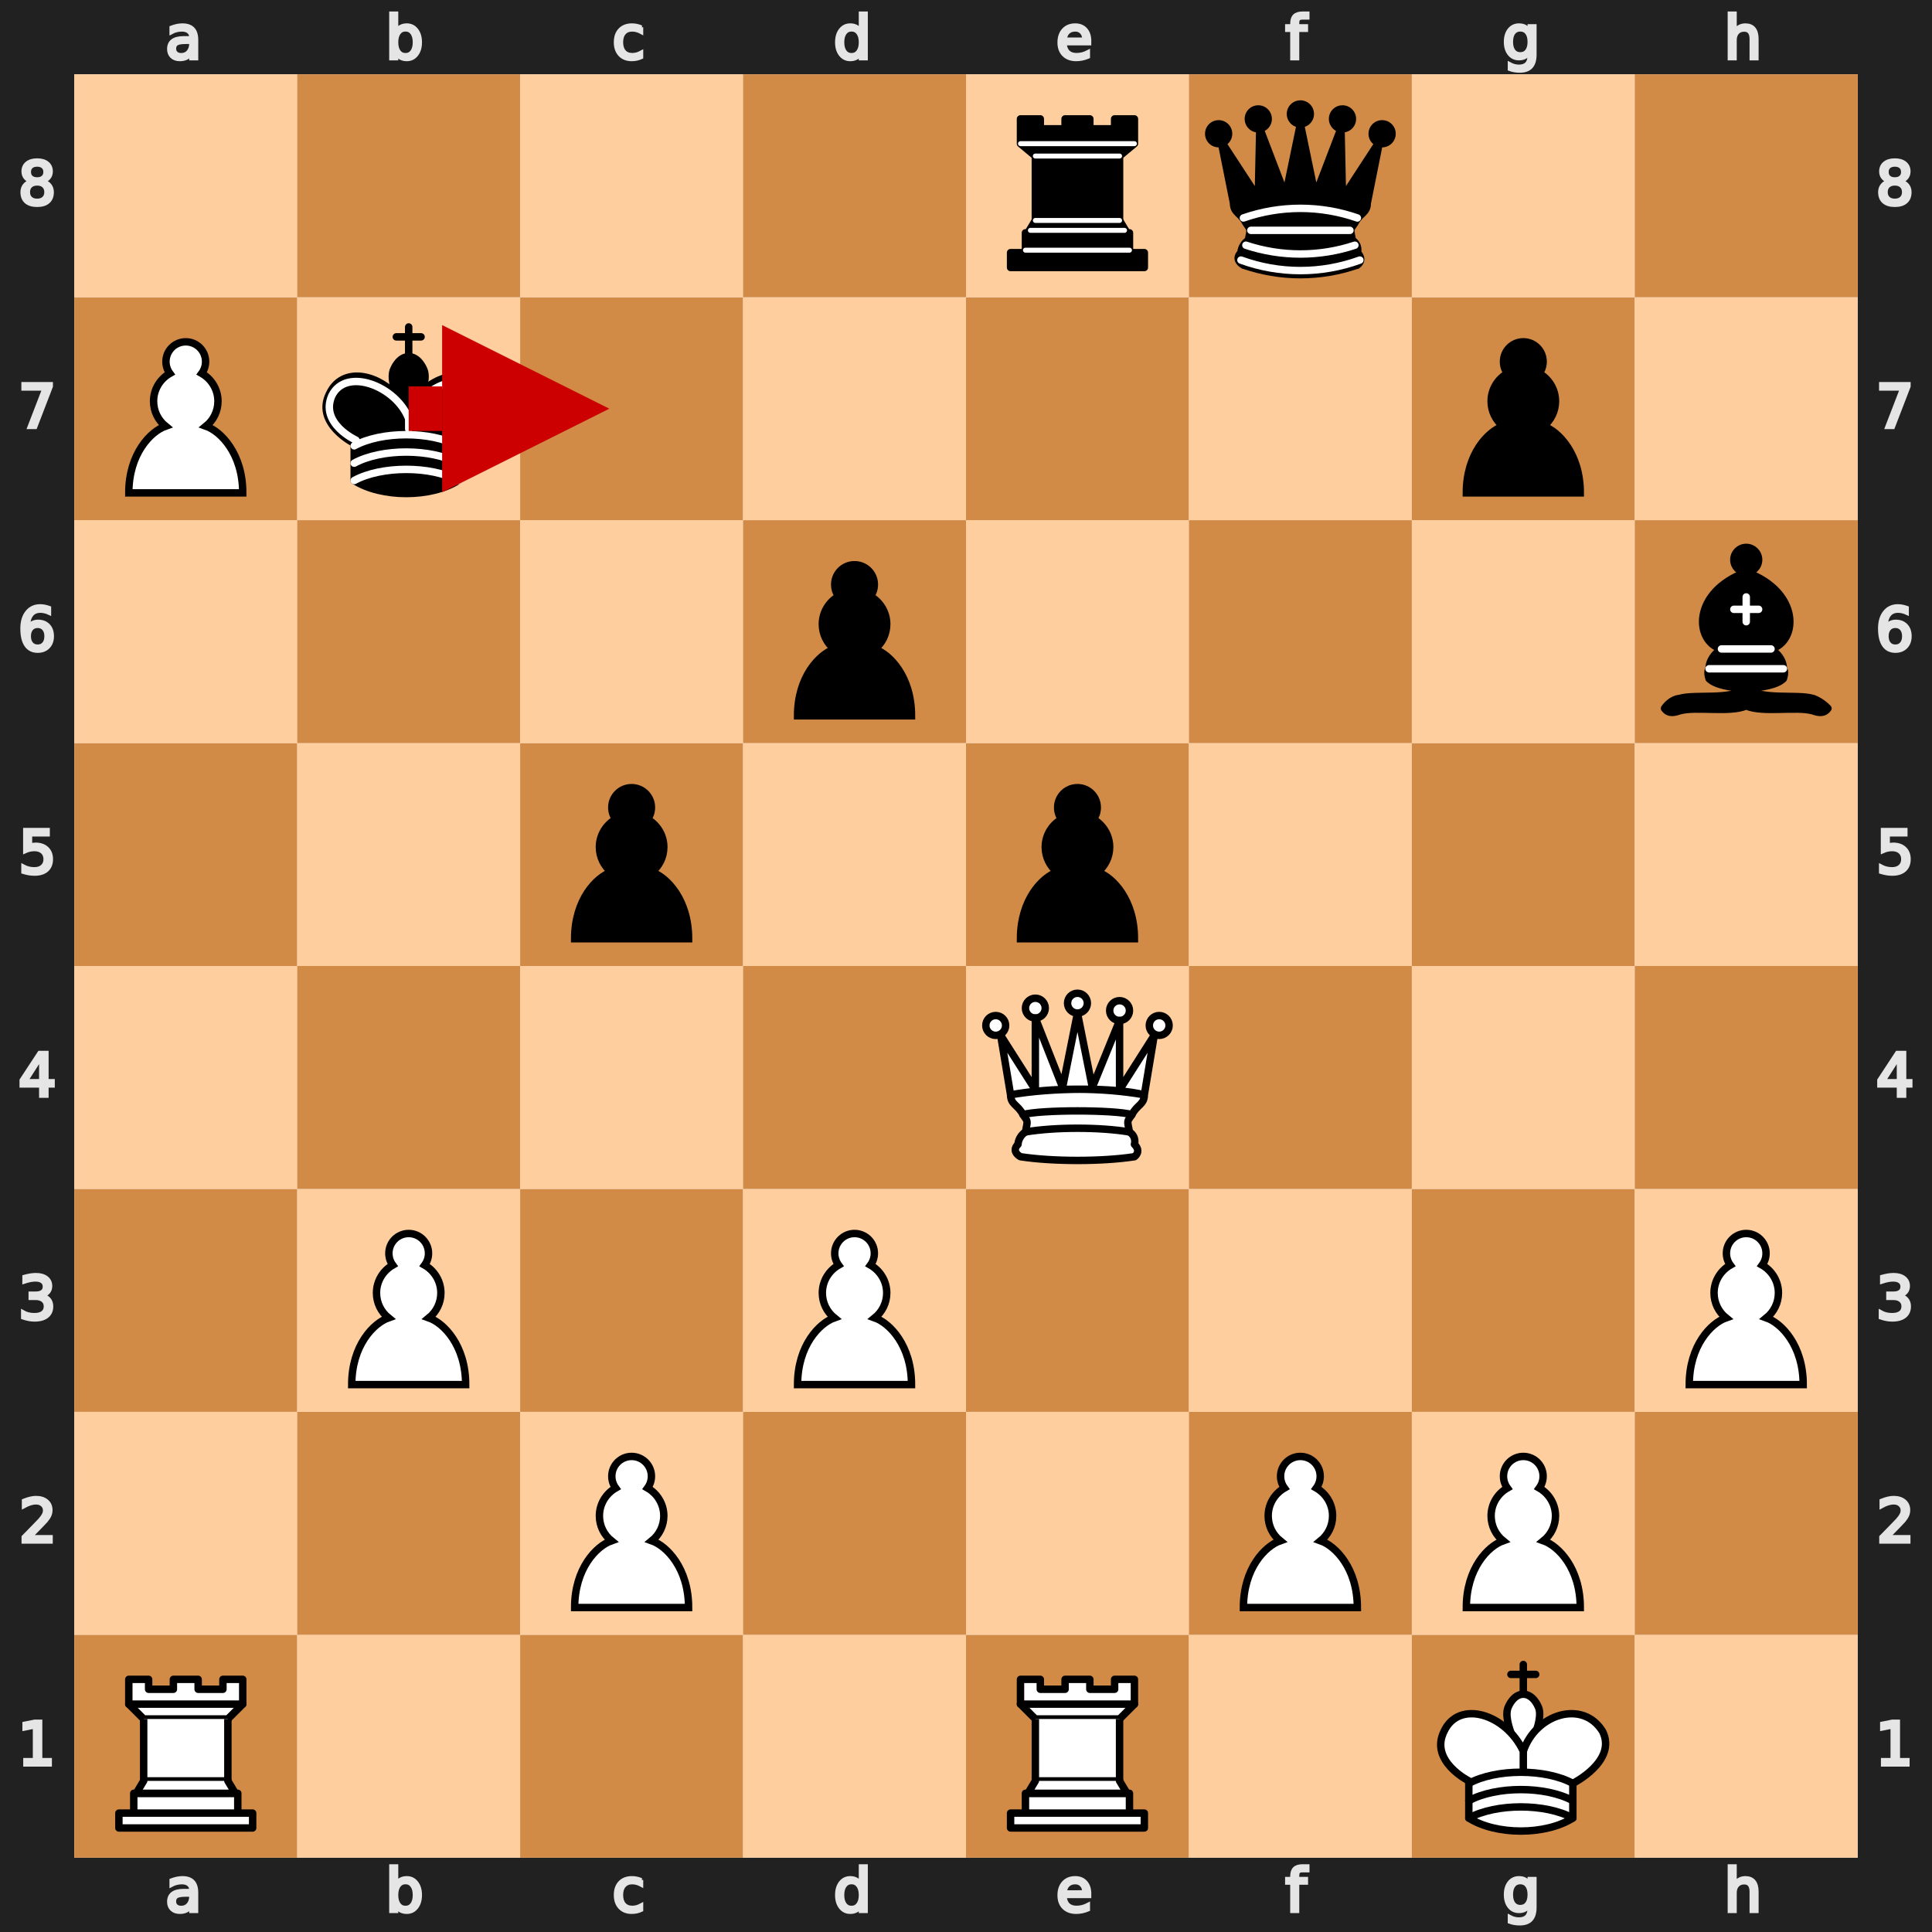
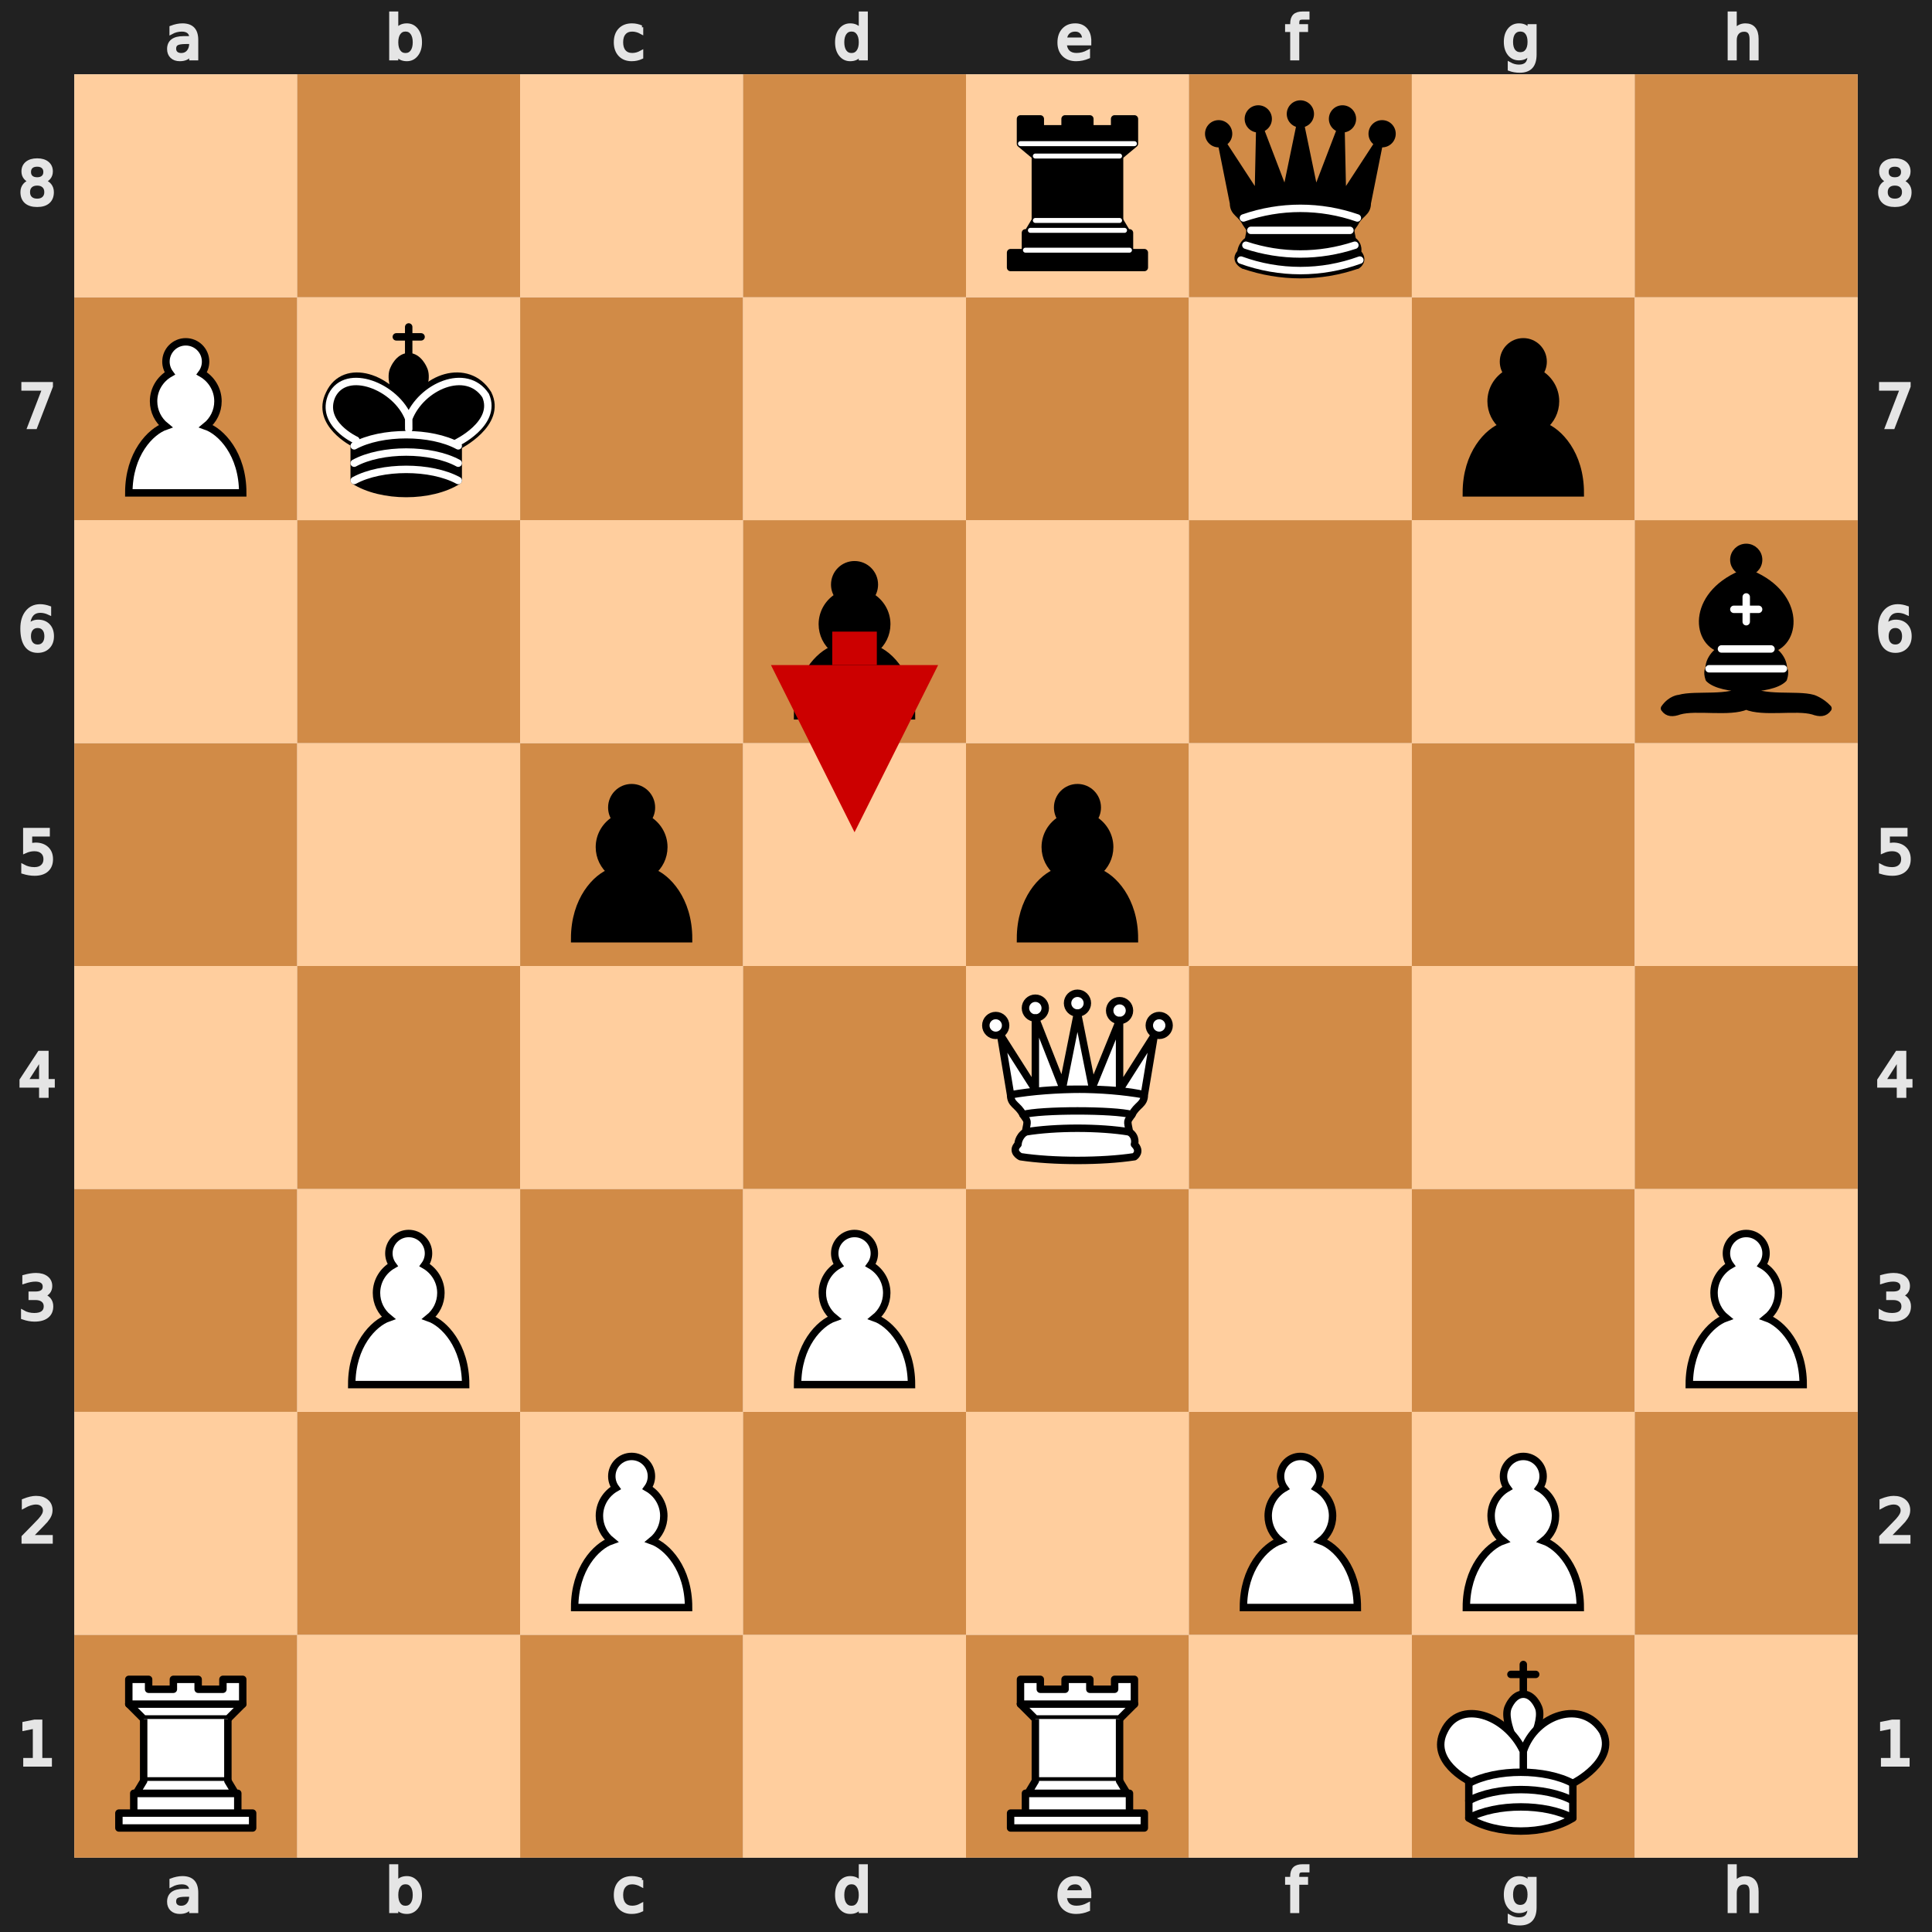
<svg xmlns="http://www.w3.org/2000/svg" xmlns:xlink="http://www.w3.org/1999/xlink" viewBox="0 0 390 390" width="520" height="520">
  <defs>
    <g id="white-pawn" class="white pawn">
      <path d="M22.5 9c-2.21 0-4 1.79-4 4 0 .89.29 1.71.78 2.38C17.33 16.5 16 18.59 16 21c0 2.03.94 3.84 2.41 5.03-3 1.06-7.41 5.55-7.41 13.47h23c0-7.92-4.41-12.41-7.41-13.47 1.47-1.19 2.41-3 2.41-5.03 0-2.41-1.33-4.5-3.28-5.62.49-.67.78-1.49.78-2.38 0-2.21-1.79-4-4-4z" fill="#fff" stroke="#000" stroke-width="1.5" stroke-linecap="round" />
    </g>
    <g id="white-rook" class="white rook" fill="#fff" fill-rule="evenodd" stroke="#000" stroke-width="1.5" stroke-linecap="round" stroke-linejoin="round">
      <path d="M9 39h27v-3H9v3zM12 36v-4h21v4H12zM11 14V9h4v2h5V9h5v2h5V9h4v5" stroke-linecap="butt" />
      <path d="M34 14l-3 3H14l-3-3" />
      <path d="M31 17v12.5H14V17" stroke-linecap="butt" stroke-linejoin="miter" />
      <path d="M31 29.5l1.5 2.5h-20l1.5-2.5" />
      <path d="M11 14h23" fill="none" stroke-linejoin="miter" />
    </g>
    <g id="white-queen" class="white queen" fill="#fff" fill-rule="evenodd" stroke="#000" stroke-width="1.5" stroke-linecap="round" stroke-linejoin="round">
      <path d="M8 12a2 2 0 1 1-4 0 2 2 0 1 1 4 0zM24.5 7.5a2 2 0 1 1-4 0 2 2 0 1 1 4 0zM41 12a2 2 0 1 1-4 0 2 2 0 1 1 4 0zM16 8.5a2 2 0 1 1-4 0 2 2 0 1 1 4 0zM33 9a2 2 0 1 1-4 0 2 2 0 1 1 4 0z" />
      <path d="M9 26c8.5-1.5 21-1.5 27 0l2-12-7 11V11l-5.5 13.5-3-15-3 15-5.5-14V25L7 14l2 12zM9 26c0 2 1.5 2 2.5 4 1 1.5 1 1 .5 3.5-1.5 1-1.5 2.5-1.5 2.5-1.5 1.5.5 2.5.5 2.5 6.5 1 16.5 1 23 0 0 0 1.5-1 0-2.5 0 0 .5-1.5-1-2.5-.5-2.5-.5-2 .5-3.5 1-2 2.5-2 2.5-4-8.5-1.5-18.5-1.5-27 0z" stroke-linecap="butt" />
      <path d="M11.5 30c3.5-1 18.5-1 22 0M12 33.5c6-1 15-1 21 0" fill="none" />
    </g>
    <g id="white-king" class="white king" fill="none" fill-rule="evenodd" stroke="#000" stroke-width="1.5" stroke-linecap="round" stroke-linejoin="round">
      <path d="M22.5 11.63V6M20 8h5" stroke-linejoin="miter" />
      <path d="M22.5 25s4.5-7.5 3-10.5c0 0-1-2.5-3-2.5s-3 2.5-3 2.5c-1.5 3 3 10.5 3 10.5" fill="#fff" stroke-linecap="butt" stroke-linejoin="miter" />
      <path d="M11.5 37c5.5 3.5 15.5 3.5 21 0v-7s9-4.5 6-10.5c-4-6.5-13.5-3.5-16 4V27v-3.5c-3.5-7.5-13-10.5-16-4-3 6 5 10 5 10V37z" fill="#fff" />
      <path d="M11.5 30c5.5-3 15.5-3 21 0m-21 3.5c5.5-3 15.5-3 21 0m-21 3.5c5.5-3 15.5-3 21 0" />
    </g>
    <g id="black-pawn" class="black pawn">
      <path d="M22.5 9c-2.21 0-4 1.79-4 4 0 .89.29 1.71.78 2.38C17.33 16.5 16 18.59 16 21c0 2.03.94 3.84 2.41 5.03-3 1.06-7.41 5.55-7.41 13.47h23c0-7.92-4.41-12.41-7.41-13.47 1.47-1.19 2.41-3 2.41-5.03 0-2.41-1.33-4.5-3.28-5.62.49-.67.78-1.49.78-2.38 0-2.21-1.79-4-4-4z" fill="#000" stroke="#000" stroke-width="1.5" stroke-linecap="round" />
    </g>
    <g id="black-bishop" class="black bishop" fill="none" fill-rule="evenodd" stroke="#000" stroke-width="1.5" stroke-linecap="round" stroke-linejoin="round">
      <path d="M9 36c3.39-.97 10.11.43 13.5-2 3.39 2.43 10.11 1.03 13.5 2 0 0 1.65.54 3 2-.68.97-1.65.99-3 .5-3.39-.97-10.11.46-13.5-1-3.39 1.46-10.11.03-13.5 1-1.354.49-2.323.47-3-.5 1.354-1.94 3-2 3-2zm6-4c2.5 2.5 12.5 2.5 15 0 .5-1.5 0-2 0-2 0-2.5-2.5-4-2.5-4 5.5-1.5 6-11.5-5-15.5-11 4-10.5 14-5 15.5 0 0-2.5 1.5-2.5 4 0 0-.5.5 0 2zM25 8a2.5 2.5 0 1 1-5 0 2.5 2.5 0 1 1 5 0z" fill="#000" stroke-linecap="butt" />
      <path d="M17.5 26h10M15 30h15m-7.5-14.5v5M20 18h5" stroke="#fff" stroke-linejoin="miter" />
    </g>
    <g id="black-rook" class="black rook" fill="#000" fill-rule="evenodd" stroke="#000" stroke-width="1.5" stroke-linecap="round" stroke-linejoin="round">
      <path d="M9 39h27v-3H9v3zM12.5 32l1.5-2.5h17l1.5 2.5h-20zM12 36v-4h21v4H12z" stroke-linecap="butt" />
      <path d="M14 29.5v-13h17v13H14z" stroke-linecap="butt" stroke-linejoin="miter" />
      <path d="M14 16.5L11 14h23l-3 2.5H14zM11 14V9h4v2h5V9h5v2h5V9h4v5H11z" stroke-linecap="butt" />
      <path d="M12 35.5h21M13 31.5h19M14 29.5h17M14 16.5h17M11 14h23" fill="none" stroke="#fff" stroke-width="1" stroke-linejoin="miter" />
    </g>
    <g id="black-queen" class="black queen" fill="#000" fill-rule="evenodd" stroke="#000" stroke-width="1.5" stroke-linecap="round" stroke-linejoin="round">
      <g fill="#000" stroke="none">
        <circle cx="6" cy="12" r="2.75" />
        <circle cx="14" cy="9" r="2.75" />
        <circle cx="22.5" cy="8" r="2.75" />
        <circle cx="31" cy="9" r="2.75" />
        <circle cx="39" cy="12" r="2.75" />
      </g>
      <path d="M9 26c8.5-1.5 21-1.5 27 0l2.5-12.5L31 25l-.3-14.1-5.2 13.6-3-14.5-3 14.5-5.2-13.6L14 25 6.5 13.5 9 26zM9 26c0 2 1.5 2 2.5 4 1 1.5 1 1 .5 3.5-1.5 1-1.5 2.5-1.5 2.5-1.5 1.5.5 2.5.5 2.5 6.5 1 16.5 1 23 0 0 0 1.5-1 0-2.5 0 0 .5-1.5-1-2.5-.5-2.5-.5-2 .5-3.5 1-2 2.5-2 2.5-4-8.5-1.5-18.5-1.5-27 0z" stroke-linecap="butt" />
      <path d="M11 38.5a35 35 1 0 0 23 0" fill="none" stroke-linecap="butt" />
      <path d="M11 29a35 35 1 0 1 23 0M12.5 31.5h20M11.5 34.5a35 35 1 0 0 22 0M10.5 37.5a35 35 1 0 0 24 0" fill="none" stroke="#fff" />
    </g>
    <g id="black-king" class="black king" fill="none" fill-rule="evenodd" stroke="#000" stroke-width="1.5" stroke-linecap="round" stroke-linejoin="round">
      <path d="M22.5 11.63V6" stroke-linejoin="miter" />
      <path d="M22.5 25s4.5-7.5 3-10.5c0 0-1-2.5-3-2.5s-3 2.5-3 2.5c-1.5 3 3 10.5 3 10.5" fill="#000" stroke-linecap="butt" stroke-linejoin="miter" />
      <path d="M11.5 37c5.5 3.5 15.5 3.5 21 0v-7s9-4.5 6-10.5c-4-6.5-13.5-3.5-16 4V27v-3.5c-3.5-7.5-13-10.5-16-4-3 6 5 10 5 10V37z" fill="#000" />
      <path d="M20 8h5" stroke-linejoin="miter" />
      <path d="M32 29.5s8.5-4 6.03-9.65C34.15 14 25 18 22.5 24.5l.01 2.1-.01-2.1C20 18 9.906 14 6.997 19.85c-2.497 5.65 4.853 9 4.853 9M11.5 30c5.5-3 15.5-3 21 0m-21 3.5c5.5-3 15.5-3 21 0m-21 3.5c5.5-3 15.5-3 21 0" stroke="#fff" />
    </g>
  </defs>
  <rect x="7.5" y="7.5" width="375" height="375" fill="none" stroke="#212121" stroke-width="15" />
  <g transform="translate(20, 1) scale(0.75, 0.75)" fill="#e5e5e5" stroke="#e5e5e5">
    <path d="M23.328 10.016q-1.742 0-2.414.398-.672.398-.672 1.36 0 .765.5 1.218.508.445 1.375.445 1.196 0 1.914-.843.727-.852.727-2.258v-.32zm2.867-.594v4.992h-1.437v-1.328q-.492.797-1.227 1.18-.734.375-1.797.375-1.343 0-2.14-.75-.79-.758-.79-2.024 0-1.476.985-2.226.992-.75 2.953-.75h2.016V8.75q0-.992-.656-1.531-.649-.547-1.829-.547-.75 0-1.46.18-.711.18-1.368.539V6.062q.79-.304 1.532-.453.742-.156 1.445-.156 1.898 0 2.836.984.937.985.937 2.985z" />
  </g>
  <g transform="translate(20, 375) scale(0.75, 0.75)" fill="#e5e5e5" stroke="#e5e5e5">
    <path d="M23.328 10.016q-1.742 0-2.414.398-.672.398-.672 1.36 0 .765.5 1.218.508.445 1.375.445 1.196 0 1.914-.843.727-.852.727-2.258v-.32zm2.867-.594v4.992h-1.437v-1.328q-.492.797-1.227 1.18-.734.375-1.797.375-1.343 0-2.14-.75-.79-.758-.79-2.024 0-1.476.985-2.226.992-.75 2.953-.75h2.016V8.75q0-.992-.656-1.531-.649-.547-1.829-.547-.75 0-1.46.18-.711.18-1.368.539V6.062q.79-.304 1.532-.453.742-.156 1.445-.156 1.898 0 2.836.984.937.985.937 2.985z" />
  </g>
  <g transform="translate(65, 1) scale(0.75, 0.75)" fill="#e5e5e5" stroke="#e5e5e5">
    <path d="M24.922 10.047q0-1.586-.656-2.485-.649-.906-1.79-.906-1.14 0-1.796.906-.649.899-.649 2.485 0 1.586.649 2.492.656.898 1.797.898 1.14 0 1.789-.898.656-.906.656-2.492zm-4.89-3.055q.452-.781 1.14-1.156.695-.383 1.656-.383 1.594 0 2.586 1.266 1 1.265 1 3.328 0 2.062-1 3.328-.992 1.266-2.586 1.266-.96 0-1.656-.375-.688-.383-1.14-1.164v1.312h-1.446V2.258h1.445z" />
  </g>
  <g transform="translate(65, 375) scale(0.75, 0.75)" fill="#e5e5e5" stroke="#e5e5e5">
    <path d="M24.922 10.047q0-1.586-.656-2.485-.649-.906-1.79-.906-1.14 0-1.796.906-.649.899-.649 2.485 0 1.586.649 2.492.656.898 1.797.898 1.14 0 1.789-.898.656-.906.656-2.492zm-4.89-3.055q.452-.781 1.14-1.156.695-.383 1.656-.383 1.594 0 2.586 1.266 1 1.265 1 3.328 0 2.062-1 3.328-.992 1.266-2.586 1.266-.96 0-1.656-.375-.688-.383-1.14-1.164v1.312h-1.446V2.258h1.445z" />
  </g>
  <g transform="translate(110, 1) scale(0.75, 0.75)" fill="#e5e5e5" stroke="#e5e5e5">
    <path d="M25.96 6v1.344q-.608-.336-1.226-.5-.609-.172-1.234-.172-1.398 0-2.172.89-.773.883-.773 2.485 0 1.601.773 2.492.774.883 2.172.883.625 0 1.234-.164.618-.172 1.227-.508v1.328q-.602.281-1.25.422-.64.14-1.367.14-1.977 0-3.14-1.242-1.165-1.242-1.165-3.351 0-2.14 1.172-3.367 1.18-1.227 3.227-1.227.664 0 1.296.14.633.134 1.227.407z" />
  </g>
  <g transform="translate(110, 375) scale(0.75, 0.75)" fill="#e5e5e5" stroke="#e5e5e5">
    <path d="M25.96 6v1.344q-.608-.336-1.226-.5-.609-.172-1.234-.172-1.398 0-2.172.89-.773.883-.773 2.485 0 1.601.773 2.492.774.883 2.172.883.625 0 1.234-.164.618-.172 1.227-.508v1.328q-.602.281-1.25.422-.64.14-1.367.14-1.977 0-3.14-1.242-1.165-1.242-1.165-3.351 0-2.14 1.172-3.367 1.18-1.227 3.227-1.227.664 0 1.296.14.633.134 1.227.407z" />
  </g>
  <g transform="translate(155, 1) scale(0.75, 0.75)" fill="#e5e5e5" stroke="#e5e5e5">
    <path d="M24.973 6.992V2.258h1.437v12.156h-1.437v-1.312q-.453.78-1.149 1.164-.687.375-1.656.375-1.586 0-2.586-1.266-.992-1.266-.992-3.328 0-2.063.992-3.328 1-1.266 2.586-1.266.969 0 1.656.383.696.375 1.149 1.156zm-4.899 3.055q0 1.586.649 2.492.656.898 1.797.898 1.14 0 1.796-.898.657-.906.657-2.492 0-1.586-.657-2.485-.656-.906-1.796-.906-1.141 0-1.797.906-.649.899-.649 2.485z" />
  </g>
  <g transform="translate(155, 375) scale(0.75, 0.75)" fill="#e5e5e5" stroke="#e5e5e5">
    <path d="M24.973 6.992V2.258h1.437v12.156h-1.437v-1.312q-.453.78-1.149 1.164-.687.375-1.656.375-1.586 0-2.586-1.266-.992-1.266-.992-3.328 0-2.063.992-3.328 1-1.266 2.586-1.266.969 0 1.656.383.696.375 1.149 1.156zm-4.899 3.055q0 1.586.649 2.492.656.898 1.797.898 1.14 0 1.796-.898.657-.906.657-2.492 0-1.586-.657-2.485-.656-.906-1.796-.906-1.141 0-1.797.906-.649.899-.649 2.485z" />
  </g>
  <g transform="translate(200, 1) scale(0.75, 0.75)" fill="#e5e5e5" stroke="#e5e5e5">
    <path d="M26.555 9.68v.703h-6.61q.094 1.484.89 2.265.806.774 2.235.774.828 0 1.602-.203.781-.203 1.547-.61v1.36q-.774.328-1.586.5-.813.172-1.649.172-2.093 0-3.32-1.22-1.219-1.218-1.219-3.296 0-2.148 1.157-3.406 1.164-1.266 3.132-1.266 1.766 0 2.79 1.14 1.03 1.134 1.03 3.087zm-1.438-.422q-.015-1.18-.664-1.883-.64-.703-1.703-.703-1.203 0-1.93.68-.718.68-.828 1.914z" />
  </g>
  <g transform="translate(200, 375) scale(0.75, 0.75)" fill="#e5e5e5" stroke="#e5e5e5">
    <path d="M26.555 9.68v.703h-6.61q.094 1.484.89 2.265.806.774 2.235.774.828 0 1.602-.203.781-.203 1.547-.61v1.36q-.774.328-1.586.5-.813.172-1.649.172-2.093 0-3.32-1.22-1.219-1.218-1.219-3.296 0-2.148 1.157-3.406 1.164-1.266 3.132-1.266 1.766 0 2.79 1.14 1.03 1.134 1.03 3.087zm-1.438-.422q-.015-1.18-.664-1.883-.64-.703-1.703-.703-1.203 0-1.93.68-.718.68-.828 1.914z" />
  </g>
  <g transform="translate(245, 1) scale(0.75, 0.75)" fill="#e5e5e5" stroke="#e5e5e5">
    <path d="M25.285 2.258v1.195H23.91q-.773 0-1.078.313-.297.312-.297 1.125v.773h2.367v1.117h-2.367v7.633H21.09V6.781h-1.375V5.664h1.375v-.61q0-1.46.68-2.124.68-.672 2.156-.672z" />
  </g>
  <g transform="translate(245, 375) scale(0.75, 0.75)" fill="#e5e5e5" stroke="#e5e5e5">
    <path d="M25.285 2.258v1.195H23.91q-.773 0-1.078.313-.297.312-.297 1.125v.773h2.367v1.117h-2.367v7.633H21.09V6.781h-1.375V5.664h1.375v-.61q0-1.46.68-2.124.68-.672 2.156-.672z" />
  </g>
  <g transform="translate(290, 1) scale(0.75, 0.75)" fill="#e5e5e5" stroke="#e5e5e5">
    <path d="M24.973 9.937q0-1.562-.649-2.421-.64-.86-1.804-.86-1.157 0-1.805.86-.64.859-.64 2.421 0 1.555.64 2.415.648.859 1.805.859 1.164 0 1.804-.86.649-.859.649-2.414zm1.437 3.391q0 2.234-.992 3.32-.992 1.094-3.04 1.094-.757 0-1.429-.117-.672-.11-1.304-.344v-1.398q.632.344 1.25.508.617.164 1.257.164 1.414 0 2.118-.743.703-.734.703-2.226v-.711q-.446.773-1.141 1.156-.695.383-1.664.383-1.61 0-2.594-1.227-.984-1.226-.984-3.25 0-2.03.984-3.257.985-1.227 2.594-1.227.969 0 1.664.383t1.14 1.156V5.664h1.438z" />
  </g>
  <g transform="translate(290, 375) scale(0.75, 0.75)" fill="#e5e5e5" stroke="#e5e5e5">
    <path d="M24.973 9.937q0-1.562-.649-2.421-.64-.86-1.804-.86-1.157 0-1.805.86-.64.859-.64 2.421 0 1.555.64 2.415.648.859 1.805.859 1.164 0 1.804-.86.649-.859.649-2.414zm1.437 3.391q0 2.234-.992 3.32-.992 1.094-3.04 1.094-.757 0-1.429-.117-.672-.11-1.304-.344v-1.398q.632.344 1.25.508.617.164 1.257.164 1.414 0 2.118-.743.703-.734.703-2.226v-.711q-.446.773-1.141 1.156-.695.383-1.664.383-1.61 0-2.594-1.227-.984-1.226-.984-3.25 0-2.03.984-3.257.985-1.227 2.594-1.227.969 0 1.664.383t1.14 1.156V5.664h1.438z" />
  </g>
  <g transform="translate(335, 1) scale(0.75, 0.75)" fill="#e5e5e5" stroke="#e5e5e5">
    <path d="M26.164 9.133v5.281h-1.437V9.18q0-1.243-.485-1.86-.484-.617-1.453-.617-1.164 0-1.836.742-.672.742-.672 2.024v4.945h-1.445V2.258h1.445v4.765q.516-.789 1.211-1.18.703-.39 1.617-.39 1.508 0 2.282.938.773.93.773 2.742z" />
  </g>
  <g transform="translate(335, 375) scale(0.75, 0.75)" fill="#e5e5e5" stroke="#e5e5e5">
    <path d="M26.164 9.133v5.281h-1.437V9.18q0-1.243-.485-1.86-.484-.617-1.453-.617-1.164 0-1.836.742-.672.742-.672 2.024v4.945h-1.445V2.258h1.445v4.765q.516-.789 1.211-1.18.703-.39 1.617-.39 1.508 0 2.282.938.773.93.773 2.742z" />
  </g>
  <g transform="translate(0, 335) scale(0.75, 0.75)" fill="#e5e5e5" stroke="#e5e5e5">
    <path d="M6.754 26.996h2.578v-8.898l-2.805.562v-1.437l2.79-.563h1.578v10.336h2.578v1.328h-6.72z" />
  </g>
  <g transform="translate(375, 335) scale(0.75, 0.75)" fill="#e5e5e5" stroke="#e5e5e5">
    <path d="M6.754 26.996h2.578v-8.898l-2.805.562v-1.437l2.79-.563h1.578v10.336h2.578v1.328h-6.72z" />
  </g>
  <g transform="translate(0, 290) scale(0.75, 0.75)" fill="#e5e5e5" stroke="#e5e5e5">
    <path d="M8.195 26.996h5.508v1.328H6.297v-1.328q.898-.93 2.445-2.492 1.555-1.57 1.953-2.024.758-.851 1.055-1.437.305-.594.305-1.164 0-.93-.657-1.516-.648-.586-1.695-.586-.742 0-1.57.258-.82.258-1.758.781v-1.593q.953-.383 1.781-.578.828-.196 1.516-.196 1.812 0 2.89.906 1.079.907 1.079 2.422 0 .72-.274 1.368-.265.64-.976 1.515-.196.227-1.243 1.313-1.046 1.078-2.953 3.023z" />
  </g>
  <g transform="translate(375, 290) scale(0.75, 0.75)" fill="#e5e5e5" stroke="#e5e5e5">
    <path d="M8.195 26.996h5.508v1.328H6.297v-1.328q.898-.93 2.445-2.492 1.555-1.57 1.953-2.024.758-.851 1.055-1.437.305-.594.305-1.164 0-.93-.657-1.516-.648-.586-1.695-.586-.742 0-1.57.258-.82.258-1.758.781v-1.593q.953-.383 1.781-.578.828-.196 1.516-.196 1.812 0 2.89.906 1.079.907 1.079 2.422 0 .72-.274 1.368-.265.64-.976 1.515-.196.227-1.243 1.313-1.046 1.078-2.953 3.023z" />
  </g>
  <g transform="translate(0, 245) scale(0.75, 0.75)" fill="#e5e5e5" stroke="#e5e5e5">
    <path d="M11.434 22.035q1.132.242 1.765 1.008.64.766.64 1.89 0 1.727-1.187 2.672-1.187.946-3.375.946-.734 0-1.515-.149-.774-.14-1.602-.43V26.45q.656.383 1.438.578.78.196 1.632.196 1.485 0 2.258-.586.782-.586.782-1.703 0-1.032-.727-1.61-.719-.586-2.008-.586h-1.36v-1.297h1.423q1.164 0 1.78-.46.618-.47.618-1.344 0-.899-.64-1.375-.633-.485-1.82-.485-.65 0-1.391.141-.743.14-1.633.437V16.95q.898-.25 1.68-.375.788-.125 1.484-.125 1.797 0 2.844.82 1.046.813 1.046 2.204 0 .968-.554 1.64-.555.664-1.578.922z" />
  </g>
  <g transform="translate(375, 245) scale(0.75, 0.75)" fill="#e5e5e5" stroke="#e5e5e5">
    <path d="M11.434 22.035q1.132.242 1.765 1.008.64.766.64 1.89 0 1.727-1.187 2.672-1.187.946-3.375.946-.734 0-1.515-.149-.774-.14-1.602-.43V26.45q.656.383 1.438.578.78.196 1.632.196 1.485 0 2.258-.586.782-.586.782-1.703 0-1.032-.727-1.61-.719-.586-2.008-.586h-1.36v-1.297h1.423q1.164 0 1.78-.46.618-.47.618-1.344 0-.899-.64-1.375-.633-.485-1.82-.485-.65 0-1.391.141-.743.14-1.633.437V16.95q.898-.25 1.68-.375.788-.125 1.484-.125 1.797 0 2.844.82 1.046.813 1.046 2.204 0 .968-.554 1.64-.555.664-1.578.922z" />
  </g>
  <g transform="translate(0, 200) scale(0.75, 0.75)" fill="#e5e5e5" stroke="#e5e5e5">
    <path d="M11.016 18.035L7.03 24.262h3.985zm-.414-1.375h1.984v7.602h1.664v1.312h-1.664v2.75h-1.57v-2.75H5.75v-1.523z" />
  </g>
  <g transform="translate(375, 200) scale(0.75, 0.75)" fill="#e5e5e5" stroke="#e5e5e5">
    <path d="M11.016 18.035L7.03 24.262h3.985zm-.414-1.375h1.984v7.602h1.664v1.312h-1.664v2.75h-1.57v-2.75H5.75v-1.523z" />
  </g>
  <g transform="translate(0, 155) scale(0.75, 0.75)" fill="#e5e5e5" stroke="#e5e5e5">
    <path d="M6.719 16.66h6.195v1.328h-4.75v2.86q.344-.118.688-.172.343-.063.687-.063 1.953 0 3.094 1.07 1.14 1.07 1.14 2.899 0 1.883-1.171 2.93-1.172 1.039-3.305 1.039-.735 0-1.5-.125-.758-.125-1.57-.375v-1.586q.703.383 1.453.57.75.188 1.586.188 1.351 0 2.14-.711.79-.711.79-1.93 0-1.219-.79-1.93-.789-.71-2.14-.71-.633 0-1.266.14-.625.14-1.281.438z" />
  </g>
  <g transform="translate(375, 155) scale(0.75, 0.75)" fill="#e5e5e5" stroke="#e5e5e5">
    <path d="M6.719 16.66h6.195v1.328h-4.75v2.86q.344-.118.688-.172.343-.063.687-.063 1.953 0 3.094 1.07 1.14 1.07 1.14 2.899 0 1.883-1.171 2.93-1.172 1.039-3.305 1.039-.735 0-1.5-.125-.758-.125-1.57-.375v-1.586q.703.383 1.453.57.75.188 1.586.188 1.351 0 2.14-.711.79-.711.79-1.93 0-1.219-.79-1.93-.789-.71-2.14-.71-.633 0-1.266.14-.625.14-1.281.438z" />
  </g>
  <g transform="translate(0, 110) scale(0.75, 0.75)" fill="#e5e5e5" stroke="#e5e5e5">
    <path d="M10.137 21.863q-1.063 0-1.688.727-.617.726-.617 1.992 0 1.258.617 1.992.625.727 1.688.727 1.062 0 1.68-.727.624-.734.624-1.992 0-1.266-.625-1.992-.617-.727-1.68-.727zm3.133-4.945v1.437q-.594-.28-1.204-.43-.601-.148-1.195-.148-1.562 0-2.39 1.055-.82 1.055-.938 3.188.46-.68 1.156-1.04.696-.367 1.531-.367 1.758 0 2.774 1.07 1.023 1.063 1.023 2.899 0 1.797-1.062 2.883-1.063 1.086-2.828 1.086-2.024 0-3.094-1.547-1.07-1.555-1.07-4.5 0-2.766 1.312-4.406 1.313-1.649 3.524-1.649.593 0 1.195.117.61.118 1.266.352z" />
  </g>
  <g transform="translate(375, 110) scale(0.75, 0.75)" fill="#e5e5e5" stroke="#e5e5e5">
    <path d="M10.137 21.863q-1.063 0-1.688.727-.617.726-.617 1.992 0 1.258.617 1.992.625.727 1.688.727 1.062 0 1.68-.727.624-.734.624-1.992 0-1.266-.625-1.992-.617-.727-1.68-.727zm3.133-4.945v1.437q-.594-.28-1.204-.43-.601-.148-1.195-.148-1.562 0-2.39 1.055-.82 1.055-.938 3.188.46-.68 1.156-1.04.696-.367 1.531-.367 1.758 0 2.774 1.07 1.023 1.063 1.023 2.899 0 1.797-1.062 2.883-1.063 1.086-2.828 1.086-2.024 0-3.094-1.547-1.07-1.555-1.07-4.5 0-2.766 1.312-4.406 1.313-1.649 3.524-1.649.593 0 1.195.117.61.118 1.266.352z" />
  </g>
  <g transform="translate(0, 65) scale(0.75, 0.75)" fill="#e5e5e5" stroke="#e5e5e5">
    <path d="M6.25 16.66h7.5v.672L9.516 28.324H7.867l3.985-10.336H6.25z" />
  </g>
  <g transform="translate(375, 65) scale(0.75, 0.75)" fill="#e5e5e5" stroke="#e5e5e5">
    <path d="M6.25 16.66h7.5v.672L9.516 28.324H7.867l3.985-10.336H6.25z" />
  </g>
  <g transform="translate(0, 20) scale(0.75, 0.75)" fill="#e5e5e5" stroke="#e5e5e5">
    <path d="M10 22.785q-1.125 0-1.773.602-.641.601-.641 1.656t.64 1.656q.649.602 1.774.602t1.773-.602q.649-.61.649-1.656 0-1.055-.649-1.656-.64-.602-1.773-.602zm-1.578-.672q-1.016-.25-1.586-.945-.563-.695-.563-1.695 0-1.399.993-2.211 1-.813 2.734-.813 1.742 0 2.734.813.993.812.993 2.21 0 1-.57 1.696-.563.695-1.571.945 1.14.266 1.773 1.04.641.773.641 1.89 0 1.695-1.04 2.602-1.03.906-2.96.906t-2.969-.906Q6 26.738 6 25.043q0-1.117.64-1.89.641-.774 1.782-1.04zm-.578-2.492q0 .906.562 1.414.57.508 1.594.508 1.016 0 1.586-.508.578-.508.578-1.414 0-.906-.578-1.414-.57-.508-1.586-.508-1.023 0-1.594.508-.562.508-.562 1.414z" />
  </g>
  <g transform="translate(375, 20) scale(0.75, 0.75)" fill="#e5e5e5" stroke="#e5e5e5">
    <path d="M10 22.785q-1.125 0-1.773.602-.641.601-.641 1.656t.64 1.656q.649.602 1.774.602t1.773-.602q.649-.61.649-1.656 0-1.055-.649-1.656-.64-.602-1.773-.602zm-1.578-.672q-1.016-.25-1.586-.945-.563-.695-.563-1.695 0-1.399.993-2.211 1-.813 2.734-.813 1.742 0 2.734.813.993.812.993 2.21 0 1-.57 1.696-.563.695-1.571.945 1.14.266 1.773 1.04.641.773.641 1.89 0 1.695-1.04 2.602-1.03.906-2.96.906t-2.969-.906Q6 26.738 6 25.043q0-1.117.64-1.89.641-.774 1.782-1.04zm-.578-2.492q0 .906.562 1.414.57.508 1.594.508 1.016 0 1.586-.508.578-.508.578-1.414 0-.906-.578-1.414-.57-.508-1.586-.508-1.023 0-1.594.508-.562.508-.562 1.414z" />
  </g>
  <rect x="15" y="330" width="45" height="45" class="square dark a1" stroke="none" fill="#d18b47" />
  <rect x="60" y="330" width="45" height="45" class="square light b1" stroke="none" fill="#ffce9e" />
  <rect x="105" y="330" width="45" height="45" class="square dark c1" stroke="none" fill="#d18b47" />
  <rect x="150" y="330" width="45" height="45" class="square light d1" stroke="none" fill="#ffce9e" />
  <rect x="195" y="330" width="45" height="45" class="square dark e1" stroke="none" fill="#d18b47" />
  <rect x="240" y="330" width="45" height="45" class="square light f1" stroke="none" fill="#ffce9e" />
  <rect x="285" y="330" width="45" height="45" class="square dark g1" stroke="none" fill="#d18b47" />
  <rect x="330" y="330" width="45" height="45" class="square light h1" stroke="none" fill="#ffce9e" />
  <rect x="15" y="285" width="45" height="45" class="square light a2" stroke="none" fill="#ffce9e" />
  <rect x="60" y="285" width="45" height="45" class="square dark b2" stroke="none" fill="#d18b47" />
  <rect x="105" y="285" width="45" height="45" class="square light c2" stroke="none" fill="#ffce9e" />
  <rect x="150" y="285" width="45" height="45" class="square dark d2" stroke="none" fill="#d18b47" />
  <rect x="195" y="285" width="45" height="45" class="square light e2" stroke="none" fill="#ffce9e" />
  <rect x="240" y="285" width="45" height="45" class="square dark f2" stroke="none" fill="#d18b47" />
  <rect x="285" y="285" width="45" height="45" class="square light g2" stroke="none" fill="#ffce9e" />
  <rect x="330" y="285" width="45" height="45" class="square dark h2" stroke="none" fill="#d18b47" />
  <rect x="15" y="240" width="45" height="45" class="square dark a3" stroke="none" fill="#d18b47" />
  <rect x="60" y="240" width="45" height="45" class="square light b3" stroke="none" fill="#ffce9e" />
  <rect x="105" y="240" width="45" height="45" class="square dark c3" stroke="none" fill="#d18b47" />
  <rect x="150" y="240" width="45" height="45" class="square light d3" stroke="none" fill="#ffce9e" />
  <rect x="195" y="240" width="45" height="45" class="square dark e3" stroke="none" fill="#d18b47" />
  <rect x="240" y="240" width="45" height="45" class="square light f3" stroke="none" fill="#ffce9e" />
  <rect x="285" y="240" width="45" height="45" class="square dark g3" stroke="none" fill="#d18b47" />
  <rect x="330" y="240" width="45" height="45" class="square light h3" stroke="none" fill="#ffce9e" />
  <rect x="15" y="195" width="45" height="45" class="square light a4" stroke="none" fill="#ffce9e" />
  <rect x="60" y="195" width="45" height="45" class="square dark b4" stroke="none" fill="#d18b47" />
  <rect x="105" y="195" width="45" height="45" class="square light c4" stroke="none" fill="#ffce9e" />
  <rect x="150" y="195" width="45" height="45" class="square dark d4" stroke="none" fill="#d18b47" />
  <rect x="195" y="195" width="45" height="45" class="square light e4" stroke="none" fill="#ffce9e" />
  <rect x="240" y="195" width="45" height="45" class="square dark f4" stroke="none" fill="#d18b47" />
  <rect x="285" y="195" width="45" height="45" class="square light g4" stroke="none" fill="#ffce9e" />
  <rect x="330" y="195" width="45" height="45" class="square dark h4" stroke="none" fill="#d18b47" />
  <rect x="15" y="150" width="45" height="45" class="square dark a5" stroke="none" fill="#d18b47" />
  <rect x="60" y="150" width="45" height="45" class="square light b5" stroke="none" fill="#ffce9e" />
  <rect x="105" y="150" width="45" height="45" class="square dark c5" stroke="none" fill="#d18b47" />
  <rect x="150" y="150" width="45" height="45" class="square light d5" stroke="none" fill="#ffce9e" />
  <rect x="195" y="150" width="45" height="45" class="square dark e5" stroke="none" fill="#d18b47" />
  <rect x="240" y="150" width="45" height="45" class="square light f5" stroke="none" fill="#ffce9e" />
  <rect x="285" y="150" width="45" height="45" class="square dark g5" stroke="none" fill="#d18b47" />
  <rect x="330" y="150" width="45" height="45" class="square light h5" stroke="none" fill="#ffce9e" />
  <rect x="15" y="105" width="45" height="45" class="square light a6" stroke="none" fill="#ffce9e" />
  <rect x="60" y="105" width="45" height="45" class="square dark b6" stroke="none" fill="#d18b47" />
  <rect x="105" y="105" width="45" height="45" class="square light c6" stroke="none" fill="#ffce9e" />
  <rect x="150" y="105" width="45" height="45" class="square dark d6" stroke="none" fill="#d18b47" />
  <rect x="195" y="105" width="45" height="45" class="square light e6" stroke="none" fill="#ffce9e" />
  <rect x="240" y="105" width="45" height="45" class="square dark f6" stroke="none" fill="#d18b47" />
  <rect x="285" y="105" width="45" height="45" class="square light g6" stroke="none" fill="#ffce9e" />
  <rect x="330" y="105" width="45" height="45" class="square dark h6" stroke="none" fill="#d18b47" />
  <rect x="15" y="60" width="45" height="45" class="square dark a7" stroke="none" fill="#d18b47" />
  <rect x="60" y="60" width="45" height="45" class="square light b7" stroke="none" fill="#ffce9e" />
  <rect x="105" y="60" width="45" height="45" class="square dark c7" stroke="none" fill="#d18b47" />
  <rect x="150" y="60" width="45" height="45" class="square light d7" stroke="none" fill="#ffce9e" />
  <rect x="195" y="60" width="45" height="45" class="square dark e7" stroke="none" fill="#d18b47" />
  <rect x="240" y="60" width="45" height="45" class="square light f7" stroke="none" fill="#ffce9e" />
  <rect x="285" y="60" width="45" height="45" class="square dark g7" stroke="none" fill="#d18b47" />
  <rect x="330" y="60" width="45" height="45" class="square light h7" stroke="none" fill="#ffce9e" />
  <rect x="15" y="15" width="45" height="45" class="square light a8" stroke="none" fill="#ffce9e" />
  <rect x="60" y="15" width="45" height="45" class="square dark b8" stroke="none" fill="#d18b47" />
  <rect x="105" y="15" width="45" height="45" class="square light c8" stroke="none" fill="#ffce9e" />
  <rect x="150" y="15" width="45" height="45" class="square dark d8" stroke="none" fill="#d18b47" />
  <rect x="195" y="15" width="45" height="45" class="square light e8" stroke="none" fill="#ffce9e" />
  <rect x="240" y="15" width="45" height="45" class="square dark f8" stroke="none" fill="#d18b47" />
  <rect x="285" y="15" width="45" height="45" class="square light g8" stroke="none" fill="#ffce9e" />
  <rect x="330" y="15" width="45" height="45" class="square dark h8" stroke="none" fill="#d18b47" />
  <use href="#white-rook" xlink:href="#white-rook" transform="translate(15, 330)" />
  <use href="#white-rook" xlink:href="#white-rook" transform="translate(195, 330)" />
  <use href="#white-king" xlink:href="#white-king" transform="translate(285, 330)" />
  <use href="#white-pawn" xlink:href="#white-pawn" transform="translate(105, 285)" />
  <use href="#white-pawn" xlink:href="#white-pawn" transform="translate(240, 285)" />
  <use href="#white-pawn" xlink:href="#white-pawn" transform="translate(285, 285)" />
  <use href="#white-pawn" xlink:href="#white-pawn" transform="translate(60, 240)" />
  <use href="#white-pawn" xlink:href="#white-pawn" transform="translate(150, 240)" />
  <use href="#white-pawn" xlink:href="#white-pawn" transform="translate(330, 240)" />
  <use href="#white-queen" xlink:href="#white-queen" transform="translate(195, 195)" />
  <use href="#black-pawn" xlink:href="#black-pawn" transform="translate(105, 150)" />
  <use href="#black-pawn" xlink:href="#black-pawn" transform="translate(195, 150)" />
  <use href="#black-pawn" xlink:href="#black-pawn" transform="translate(150, 105)" />
  <use href="#black-bishop" xlink:href="#black-bishop" transform="translate(330, 105)" />
  <use href="#white-pawn" xlink:href="#white-pawn" transform="translate(15, 60)" />
  <use href="#black-king" xlink:href="#black-king" transform="translate(60, 60)" />
  <use href="#black-pawn" xlink:href="#black-pawn" transform="translate(285, 60)" />
  <use href="#black-rook" xlink:href="#black-rook" transform="translate(195, 15)" />
  <use href="#black-queen" xlink:href="#black-queen" transform="translate(240, 15)" />
-   <line x1="82.5" y1="82.5" x2="89.25" y2="82.5" stroke="#cc0000" stroke-width="9.0" stroke-linecap="butt" class="arrow" />
-   <polygon points="123.0,82.5 89.25,65.625 89.25,99.375" fill="#cc0000" class="arrow" />
+   <line x1="172.5" y1="127.5" x2="172.5" y2="134.25" stroke="#cc0000" stroke-width="9.0" stroke-linecap="butt" class="arrow" />
+   <polygon points="172.5,168.0 189.375,134.25 155.625,134.25" fill="#cc0000" class="arrow" />
</svg>
